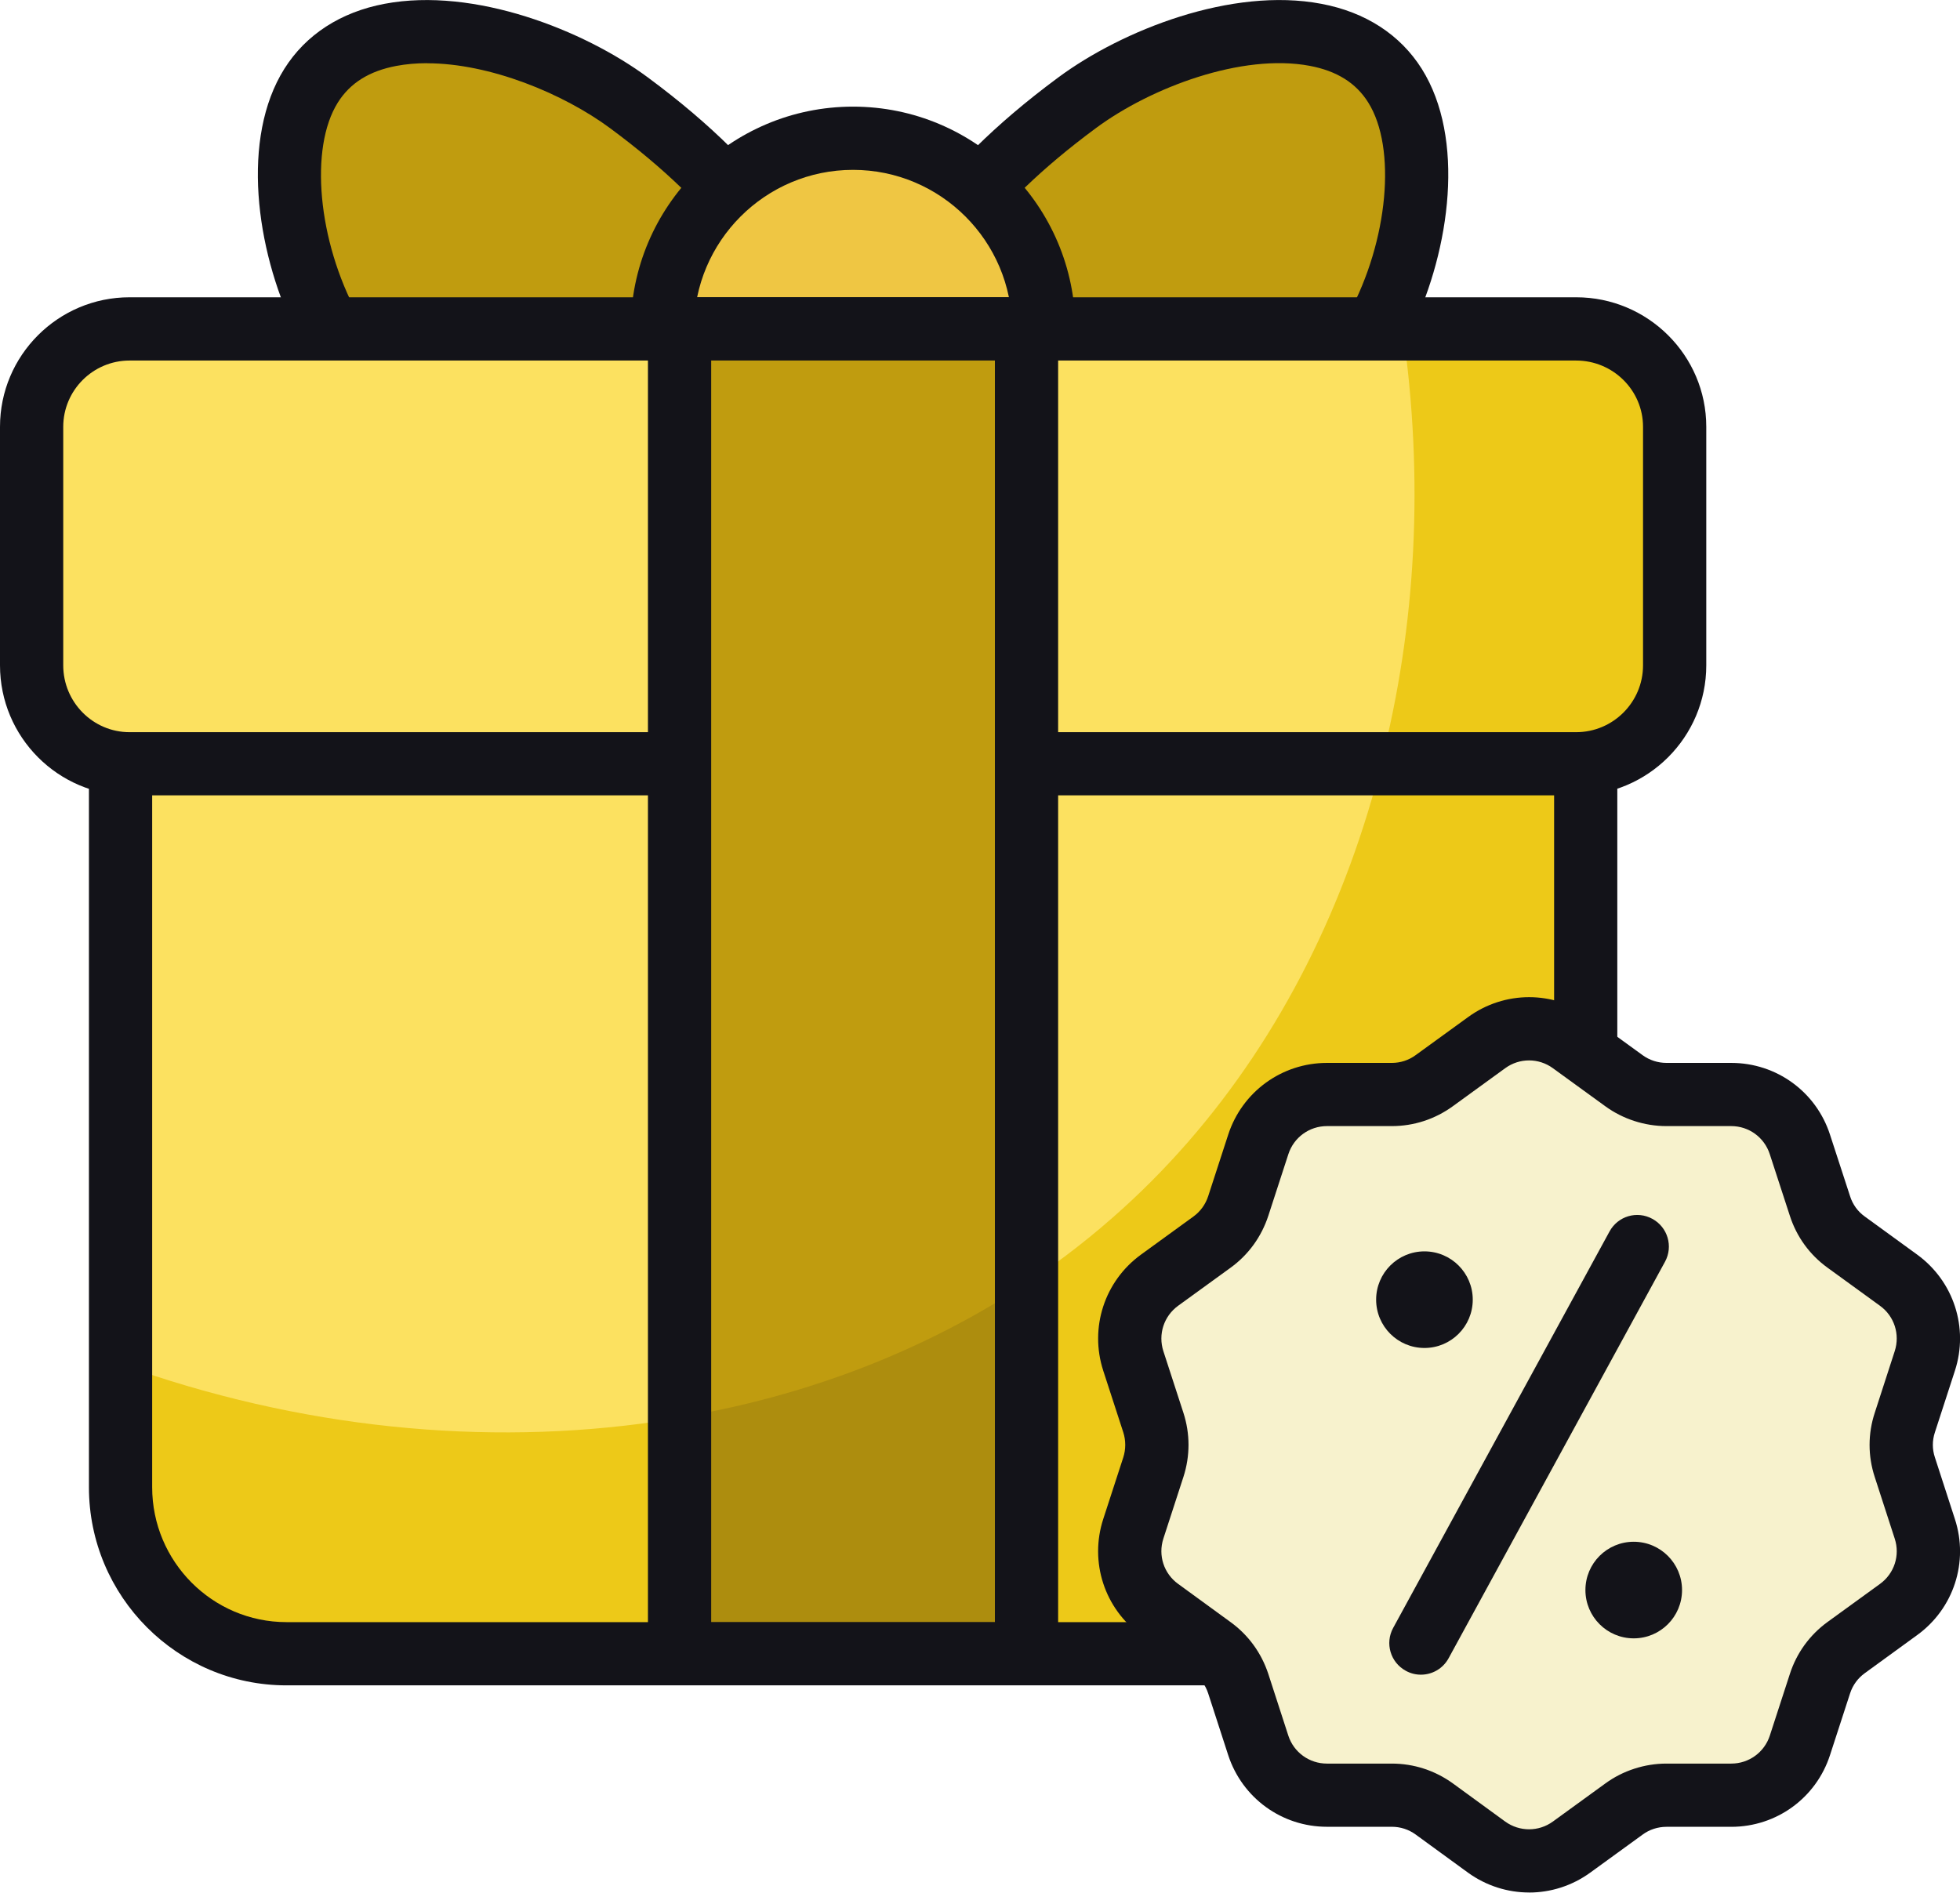
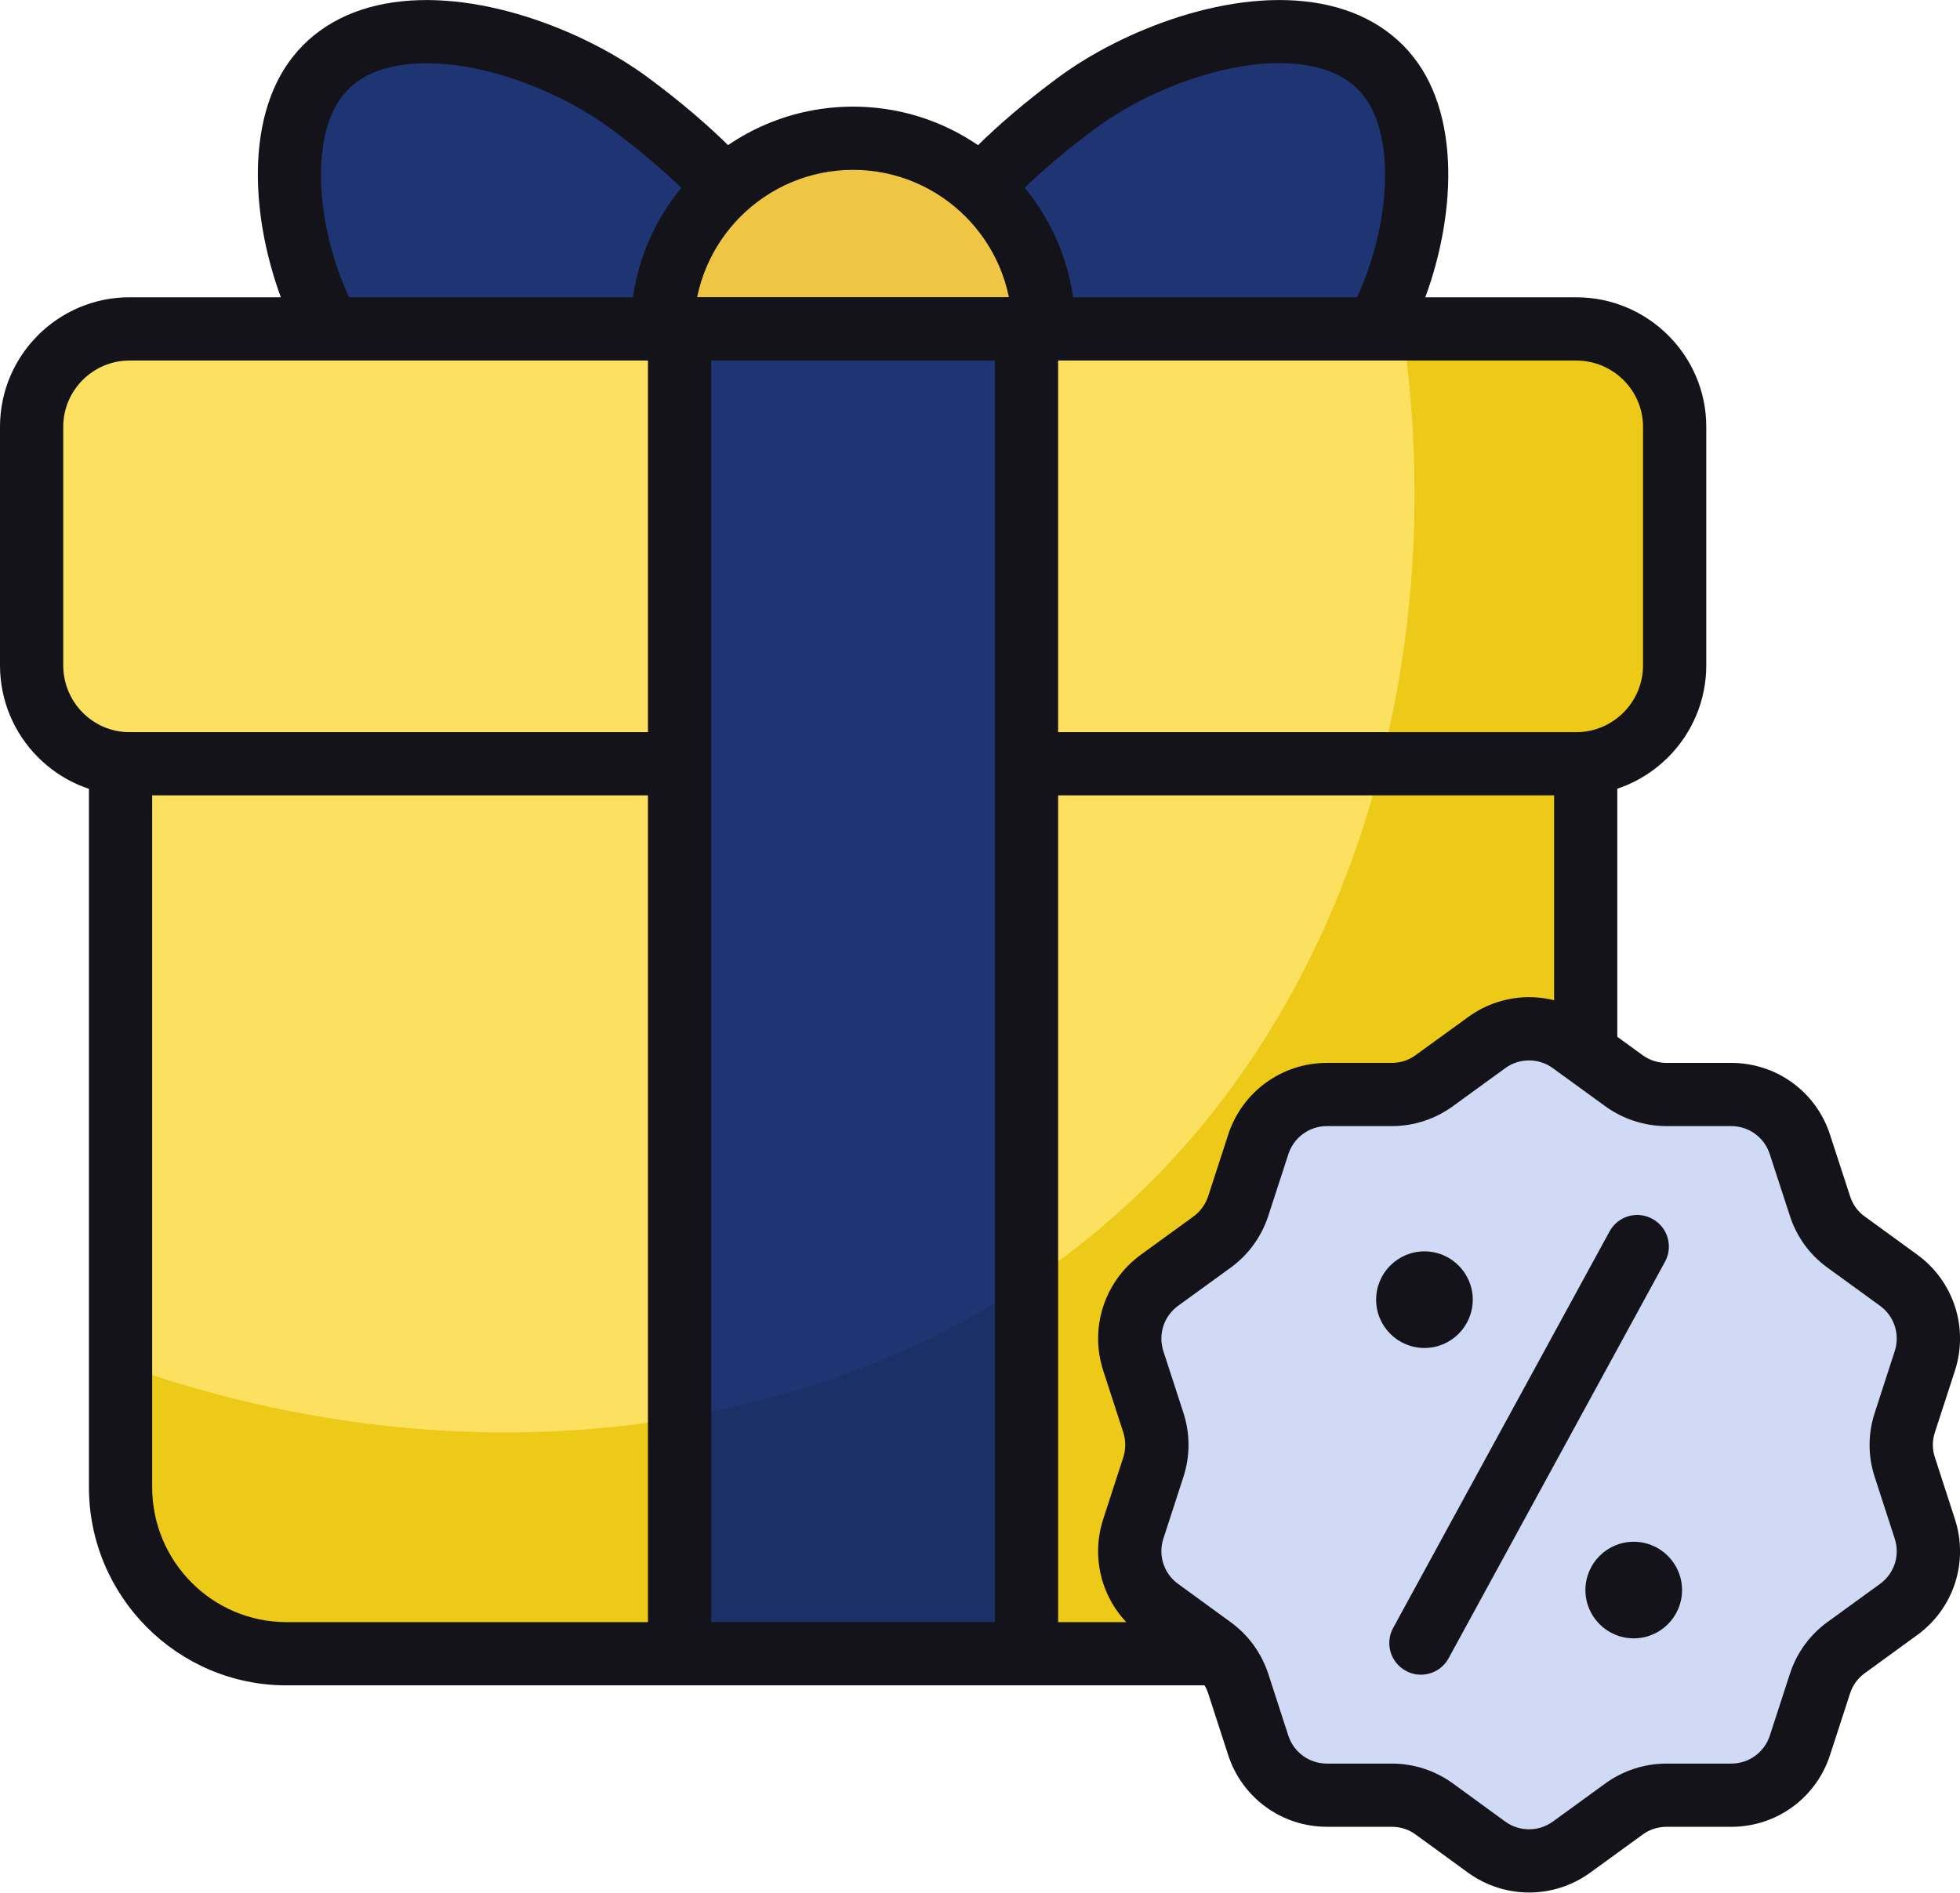
<svg xmlns="http://www.w3.org/2000/svg" id="Layer_2" data-name="Layer 2" viewBox="0 0 512 494.46">
  <defs>
    <style>
      .cls-1 {
        fill: #efc643;
      }

      .cls-2 {
        fill: #131319;
      }

      .cls-3 {
-         fill: #c09c0f;
+         fill: #1f3573;
      }

      .cls-4 {
        isolation: isolate;
        opacity: .1;
      }

      .cls-5 {
        fill: #edc918;
      }

      .cls-6 {
        fill: #fce160;
      }

      .cls-7 {
-         fill: #f7f2cd;
+         fill: #d0daf5;
      }
    </style>
  </defs>
  <g id="Gift_Discount" data-name="Gift Discount">
    <g>
      <g>
        <path class="cls-3" d="M233.09,86.81c6.62,14.44,15.63,34.06,48.25,58.19,23.99,17.75,67.71,28.93,83.07,4.48,9.78-15.57,5.94-43.64-4.82-63.54,10.76-19.9,14.6-47.97,4.82-63.54-15.36-24.45-59.07-13.27-83.07,4.48-32.62,24.14-41.63,43.75-48.25,58.19.37.31.37,1.44,0,1.75h0Z" />
        <path class="cls-2" d="M334.28,171.85c-20.89,0-43.67-9.72-57.84-20.21-34.35-25.41-43.89-46.2-50.85-61.38l-.5-1.1-2.15-1.77.67-1.44-.63-1.38,2.61-2.94c6.97-15.19,16.5-35.98,50.85-61.39,16.69-12.36,45.31-23.7,68.74-19.24,11.53,2.17,20.6,8.06,26.23,17,11.37,18.12,7.44,46.99-2.56,67.94,10,20.95,13.94,49.82,2.56,67.94-5.63,8.94-14.7,14.83-26.23,17-3.53.67-7.19.98-10.9.98ZM241.78,85.94c6.42,13.85,15.37,30.88,44.47,52.42,14.37,10.63,38.18,19.62,55.88,16.28,7.08-1.34,12.08-4.47,15.28-9.57,7.47-11.88,5.23-36.13-5.08-55.22l-2.13-3.93,2.13-3.93c10.31-19.08,12.55-43.34,5.08-55.22-3.19-5.1-8.19-8.23-15.28-9.57-17.71-3.32-41.51,5.65-55.86,16.28-29.12,21.53-38.06,38.57-44.49,52.44h0Z" />
      </g>
      <g>
        <path class="cls-3" d="M212.57,86.82c-6.61,14.4-15.58,34.1-48.21,58.2-23.96,17.79-67.76,28.96-83.04,4.41-9.85-15.58-6.03-43.65,4.7-63.5-5.59-10.29-9.26-22.78-10.29-34.54-.73-11.02.88-21.46,5.59-28.95,10.88-17.49,36.45-16.9,58.79-8.53,8.97,3.23,17.34,7.79,24.25,12.93,32.63,24.11,41.6,43.8,48.21,58.2-.29.29-.29,1.47,0,1.76h0Z" />
        <path class="cls-2" d="M111.4,171.85c-3.72,0-7.38-.31-10.92-.98-11.53-2.17-20.59-8.06-26.21-17-11.37-18.12-7.44-46.99,2.56-67.94-9.99-20.95-13.93-49.82-2.56-67.94,5.62-8.94,14.69-14.83,26.21-17,23.41-4.42,52.06,6.88,68.76,19.24,34.34,25.41,43.88,46.2,50.85,61.39l.55,1.19,2.06,1.75-.63,1.38.67,1.44-2.65,2.87c-6.96,15.18-16.5,35.97-50.85,61.38-14.18,10.49-36.96,20.21-57.84,20.21h0ZM111.55,16.51c-2.77,0-5.45.23-8.01.71-7.09,1.34-12.09,4.47-15.29,9.57-7.46,11.88-5.23,36.13,5.1,55.22l2.12,3.93-2.12,3.93c-10.32,19.08-12.56,43.34-5.1,55.22,3.2,5.1,8.2,8.23,15.29,9.57,17.72,3.37,41.51-5.65,55.87-16.28,29.1-21.54,38.05-38.57,44.47-52.42-6.43-13.87-15.37-30.91-44.47-52.44-12.28-9.09-31.48-16.99-47.86-16.99Z" />
      </g>
      <g>
        <circle class="cls-1" cx="222.83" cy="85.93" r="49.81" transform="translate(113.1 298.06) rotate(-83.74)" />
        <path class="cls-2" d="M222.83,144c-32.02,0-58.07-26.04-58.07-58.07s26.04-58.07,58.07-58.07,58.07,26.04,58.07,58.07-26.04,58.07-58.07,58.07h0ZM222.83,44.38c-22.91,0-41.55,18.64-41.55,41.55s18.64,41.55,41.55,41.55,41.55-18.64,41.55-41.55-18.64-41.55-41.55-41.55h0Z" />
      </g>
      <g>
        <path class="cls-6" d="M370.77,432.06H74.89c-24,0-43.46-19.46-43.46-43.46V108.98h382.81v279.61c0,24-19.46,43.46-43.46,43.46h0Z" />
        <path class="cls-5" d="M414.22,109v279.5c0,24.18-19.55,43.55-43.38,43.55H74.87c-24.01,0-43.38-19.38-43.38-43.55v-32.07c93.45,33.61,193.93,19.03,259.09-38.24,56.07-49.04,83.51-127.4,78.36-209.19h45.27Z" />
        <path class="cls-2" d="M370.72,440.34H74.84c-28.46,0-51.61-23.23-51.61-51.77V100.76h399.25v287.82c0,28.54-23.23,51.77-51.77,51.77h0ZM39.75,117.27v271.3c0,19.44,15.74,35.25,35.09,35.25h295.88c19.44,0,35.25-15.81,35.25-35.25V117.27H39.75Z" />
      </g>
      <g>
        <path class="cls-6" d="M437.36,111.57v62.24c0,14.23-11.49,25.72-25.55,25.72H33.89c-14.23,0-25.72-11.49-25.72-25.72v-62.24c0-14.23,11.49-25.72,25.72-25.72h377.92c14.06,0,25.55,11.49,25.55,25.72Z" />
        <path class="cls-5" d="M437.36,111.57v62.24c0,14.23-11.49,25.72-25.55,25.72h-51.1c9.26-35.84,11.32-74.59,5.66-113.69h45.44c14.06,0,25.55,11.49,25.55,25.72h0Z" />
        <path class="cls-2" d="M411.72,207.81H33.84c-18.66,0-33.84-15.24-33.84-33.98v-62.32c0-18.66,15.18-33.84,33.84-33.84h377.89c18.74,0,33.99,15.18,33.99,33.84v62.32c0,18.74-15.24,33.98-33.99,33.98ZM33.84,94.2c-9.55,0-17.32,7.77-17.32,17.32v62.32c0,9.63,7.77,17.46,17.32,17.46h377.89c9.63,0,17.47-7.83,17.47-17.46v-62.32c0-9.55-7.84-17.32-17.47-17.32H33.84Z" />
      </g>
      <g>
        <path class="cls-3" d="M177.52,85.93h90.62v346.13h-90.62V85.93Z" />
        <path class="cls-4" d="M268.12,335.34v96.71h-90.54v-61.73c32.92-5.49,63.79-17.32,90.54-34.98Z" />
        <path class="cls-2" d="M276.41,440.31h-107.15V77.67h107.15v362.64ZM185.78,423.79h74.11V94.19h-74.11v329.6Z" />
      </g>
      <g>
        <path class="cls-7" d="M410.51,272.41l13.71,9.96c3.22,2.34,7.1,3.6,11.08,3.6h16.94c8.17,0,15.41,5.26,17.93,13.03l5.23,16.11c1.23,3.79,3.63,7.09,6.85,9.43l13.71,9.96c6.61,4.8,9.37,13.31,6.85,21.08l-5.23,16.11c-1.23,3.79-1.23,7.87,0,11.65l5.23,16.11c2.52,7.77-.24,16.28-6.85,21.08l-13.71,9.96c-3.22,2.34-5.62,5.64-6.85,9.43l-5.23,16.11c-2.52,7.77-9.76,13.03-17.93,13.03h-16.94c-3.98,0-7.86,1.26-11.08,3.6l-13.71,9.96c-6.61,4.8-15.55,4.8-22.16,0l-13.71-9.96c-3.22-2.34-7.1-3.6-11.08-3.6h-16.94c-8.17,0-15.41-5.26-17.93-13.03l-5.23-16.11c-1.23-3.79-3.63-7.09-6.85-9.43l-13.71-9.96c-6.61-4.8-9.37-13.31-6.85-21.08l5.23-16.11c1.23-3.79,1.23-7.87,0-11.65l-5.23-16.11c-2.52-7.77.24-16.28,6.85-21.08l13.71-9.96c3.22-2.34,5.62-5.64,6.85-9.43l5.23-16.11c2.52-7.77,9.76-13.03,17.93-13.03h16.94c3.98,0,7.86-1.26,11.08-3.6l13.71-9.96c6.61-4.8,15.55-4.8,22.16,0h0Z" />
        <g>
          <path class="cls-2" d="M371.17,437.55c-1.34,0-2.69-.32-3.95-1.02-4-2.18-5.48-7.19-3.29-11.2l56.52-103.58c2.19-4.02,7.18-5.5,11.2-3.29,4,2.18,5.48,7.19,3.29,11.2l-56.52,103.58c-1.5,2.76-4.32,4.31-7.24,4.31ZM372.1,326.95c-6.97,0-12.62,5.65-12.62,12.62s5.65,12.62,12.62,12.62,12.62-5.65,12.62-12.62-5.65-12.62-12.62-12.62ZM426.77,402.82c-6.97,0-12.62,5.65-12.62,12.62s5.65,12.62,12.62,12.62,12.62-5.65,12.62-12.62-5.65-12.62-12.62-12.62Z" />
          <path class="cls-2" d="M399.43,494.46c-5.58,0-11.16-1.73-15.92-5.16l-13.71-9.99c-1.82-1.32-3.97-2.02-6.23-2.02h-16.94c-11.78,0-22.13-7.52-25.79-18.71l-5.23-16.13c-.69-2.13-2.03-3.97-3.86-5.27l-13.7-9.99c-9.53-6.9-13.5-19.08-9.86-30.29l5.24-16.12c.68-2.11.68-4.44,0-6.55l-5.24-16.12c-3.63-11.21.34-23.39,9.86-30.31l13.7-9.95c1.82-1.32,3.15-3.16,3.86-5.32l5.23-16.08c3.65-11.21,14.02-18.74,25.79-18.74h16.94c2.26,0,4.4-.69,6.23-2.03l13.7-9.94c9.52-6.94,22.36-6.94,31.88,0l13.71,9.95c1.79,1.31,4,2.02,6.23,2.02h16.94c11.79,0,22.15,7.53,25.78,18.74l5.24,16.08c.69,2.18,2.02,4,3.84,5.31l13.71,9.97c9.53,6.94,13.49,19.13,9.84,30.33l-5.23,16.1c-.71,2.15-.71,4.39,0,6.53l5.23,16.13c3.65,11.2-.31,23.37-9.84,30.29l-13.71,9.97c-1.82,1.32-3.15,3.15-3.84,5.29l-5.24,16.12c-3.63,11.2-13.99,18.73-25.78,18.73h-16.94c-2.23,0-4.44.71-6.21,2.02l-13.73,9.97c-4.77,3.45-10.36,5.18-15.94,5.18h0ZM346.63,294.22c-4.6,0-8.66,2.95-10.08,7.34l-5.23,16.08c-1.81,5.52-5.21,10.21-9.86,13.58l-13.7,9.94c-3.73,2.71-5.28,7.47-3.86,11.86l5.24,16.12c1.77,5.47,1.77,11.26,0,16.74l-5.24,16.12c-1.42,4.39.13,9.13,3.84,11.82l13.71,9.99c4.65,3.37,8.05,8.05,9.86,13.53l5.23,16.13c1.42,4.37,5.48,7.31,10.08,7.31h16.94c5.76,0,11.26,1.79,15.94,5.16l13.7,9.99c3.71,2.68,8.73,2.71,12.47-.02l13.7-9.95c4.58-3.34,10.24-5.18,15.94-5.18h16.94c4.6,0,8.65-2.94,10.07-7.31l5.24-16.12c1.77-5.48,5.18-10.18,9.84-13.57l13.71-9.95c3.73-2.71,5.27-7.45,3.84-11.82l-5.23-16.13c-1.79-5.48-1.79-11.29.02-16.78l5.21-16.08c1.42-4.39-.11-9.15-3.86-11.86l-13.7-9.95c-4.66-3.37-8.07-8.07-9.84-13.57l-5.24-16.08c-1.42-4.4-5.47-7.34-10.07-7.34h-16.94c-5.69,0-11.36-1.84-15.95-5.18l-13.7-9.95c-3.71-2.71-8.74-2.71-12.45,0l-13.7,9.95c-4.68,3.39-10.18,5.18-15.94,5.18h-16.94Z" />
        </g>
      </g>
    </g>
  </g>
</svg>
